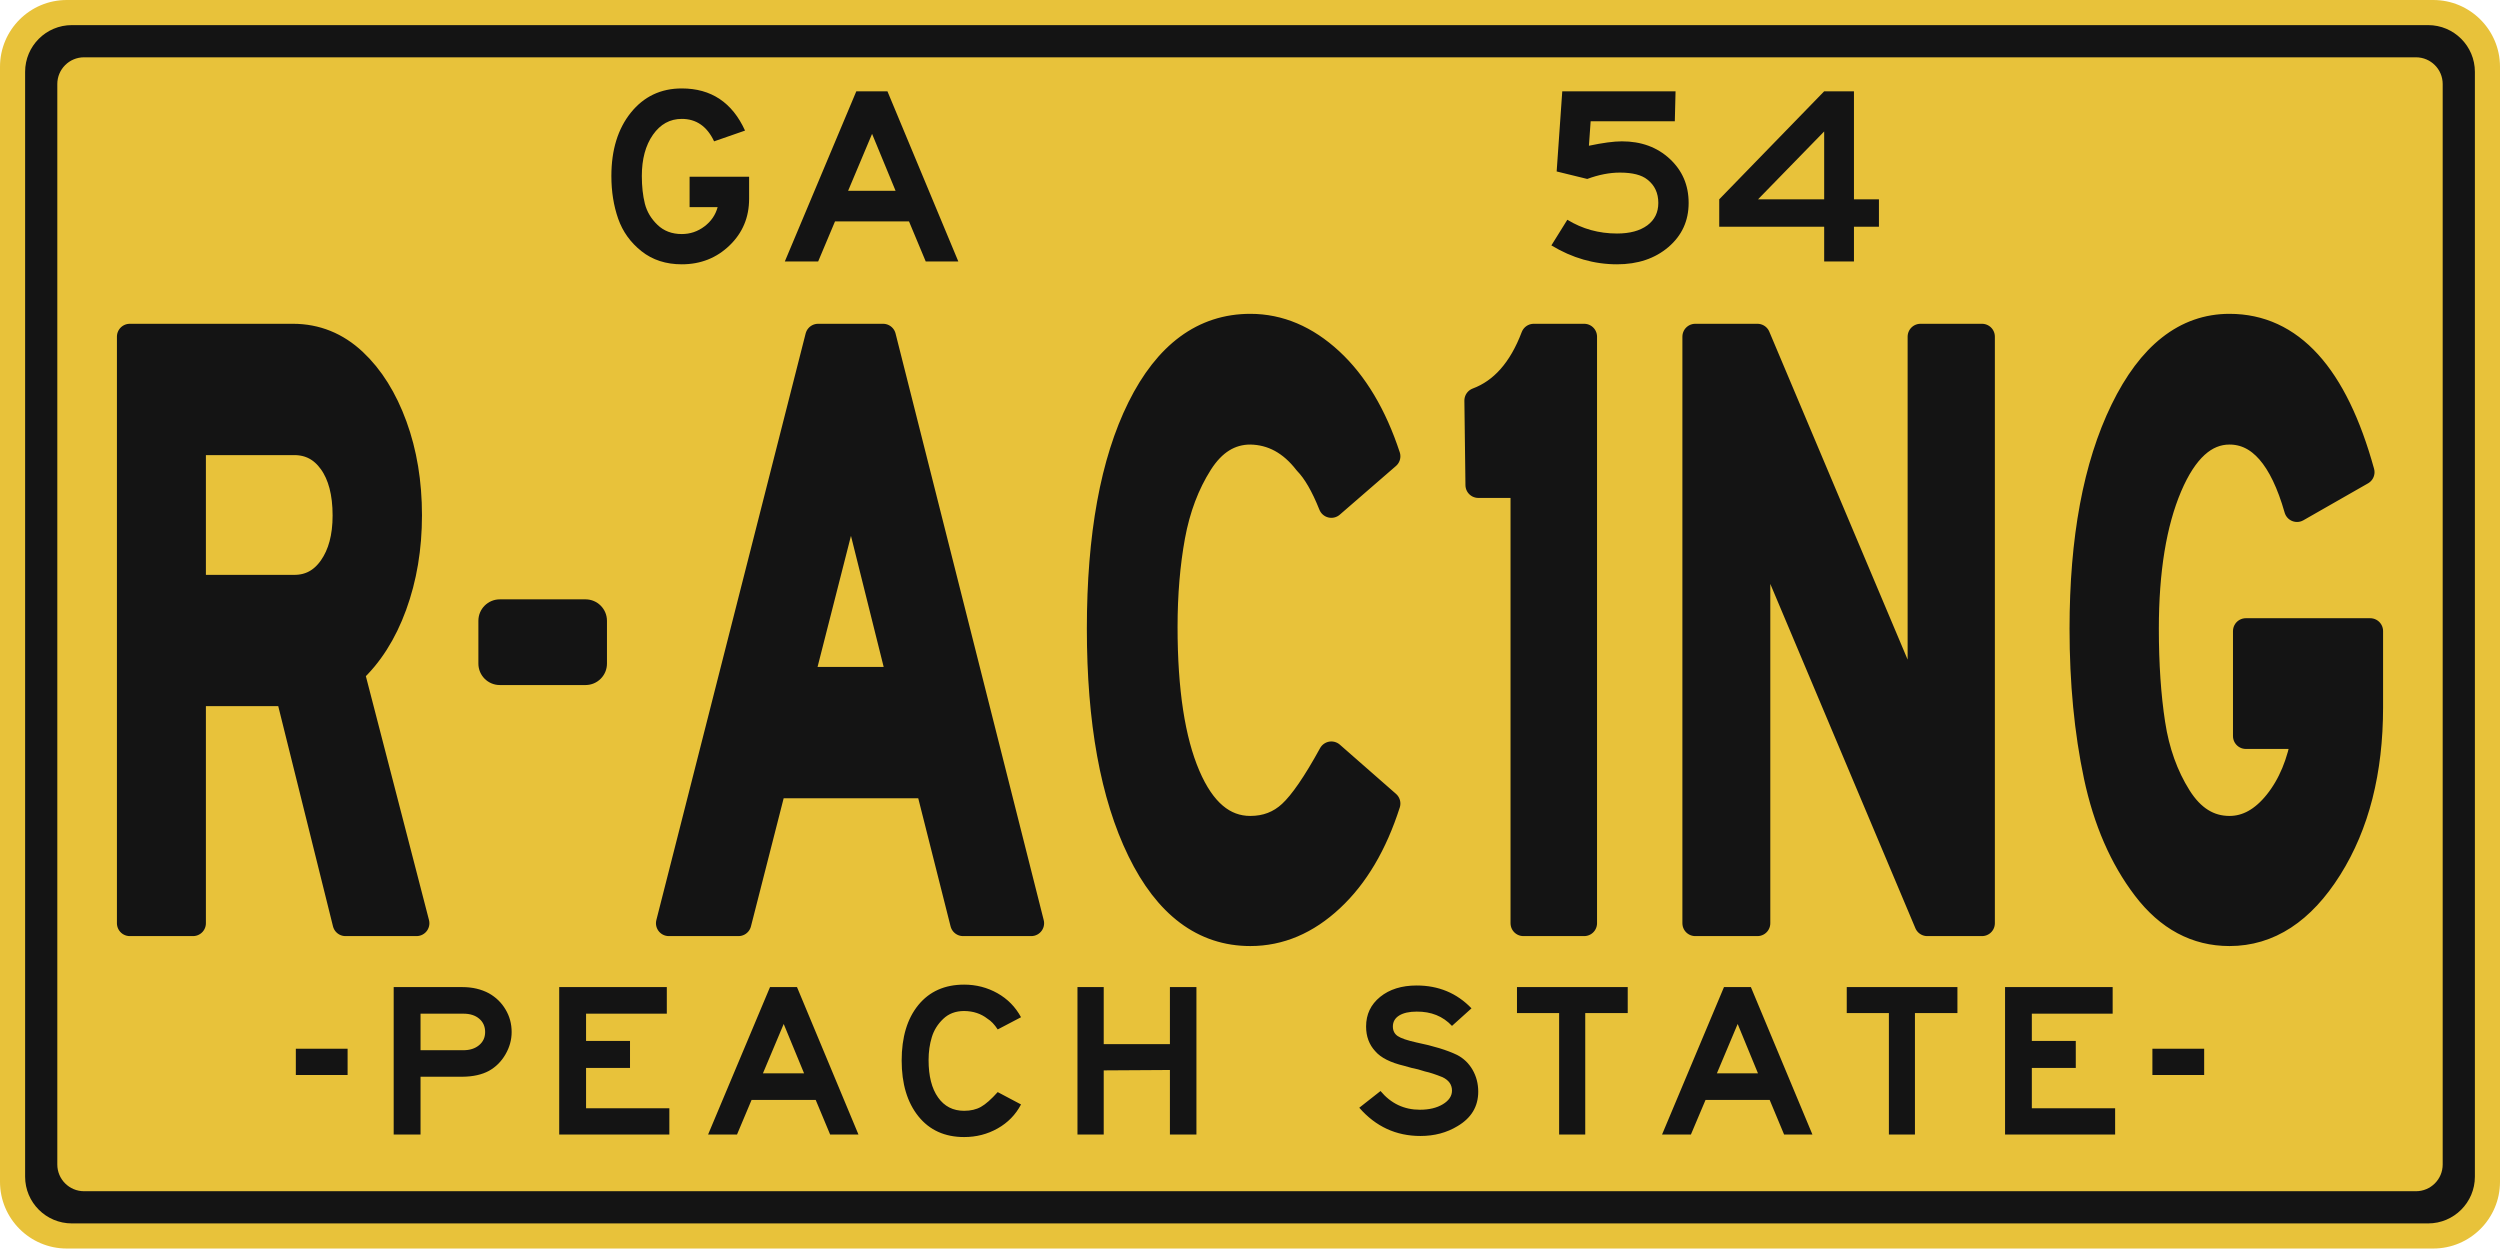
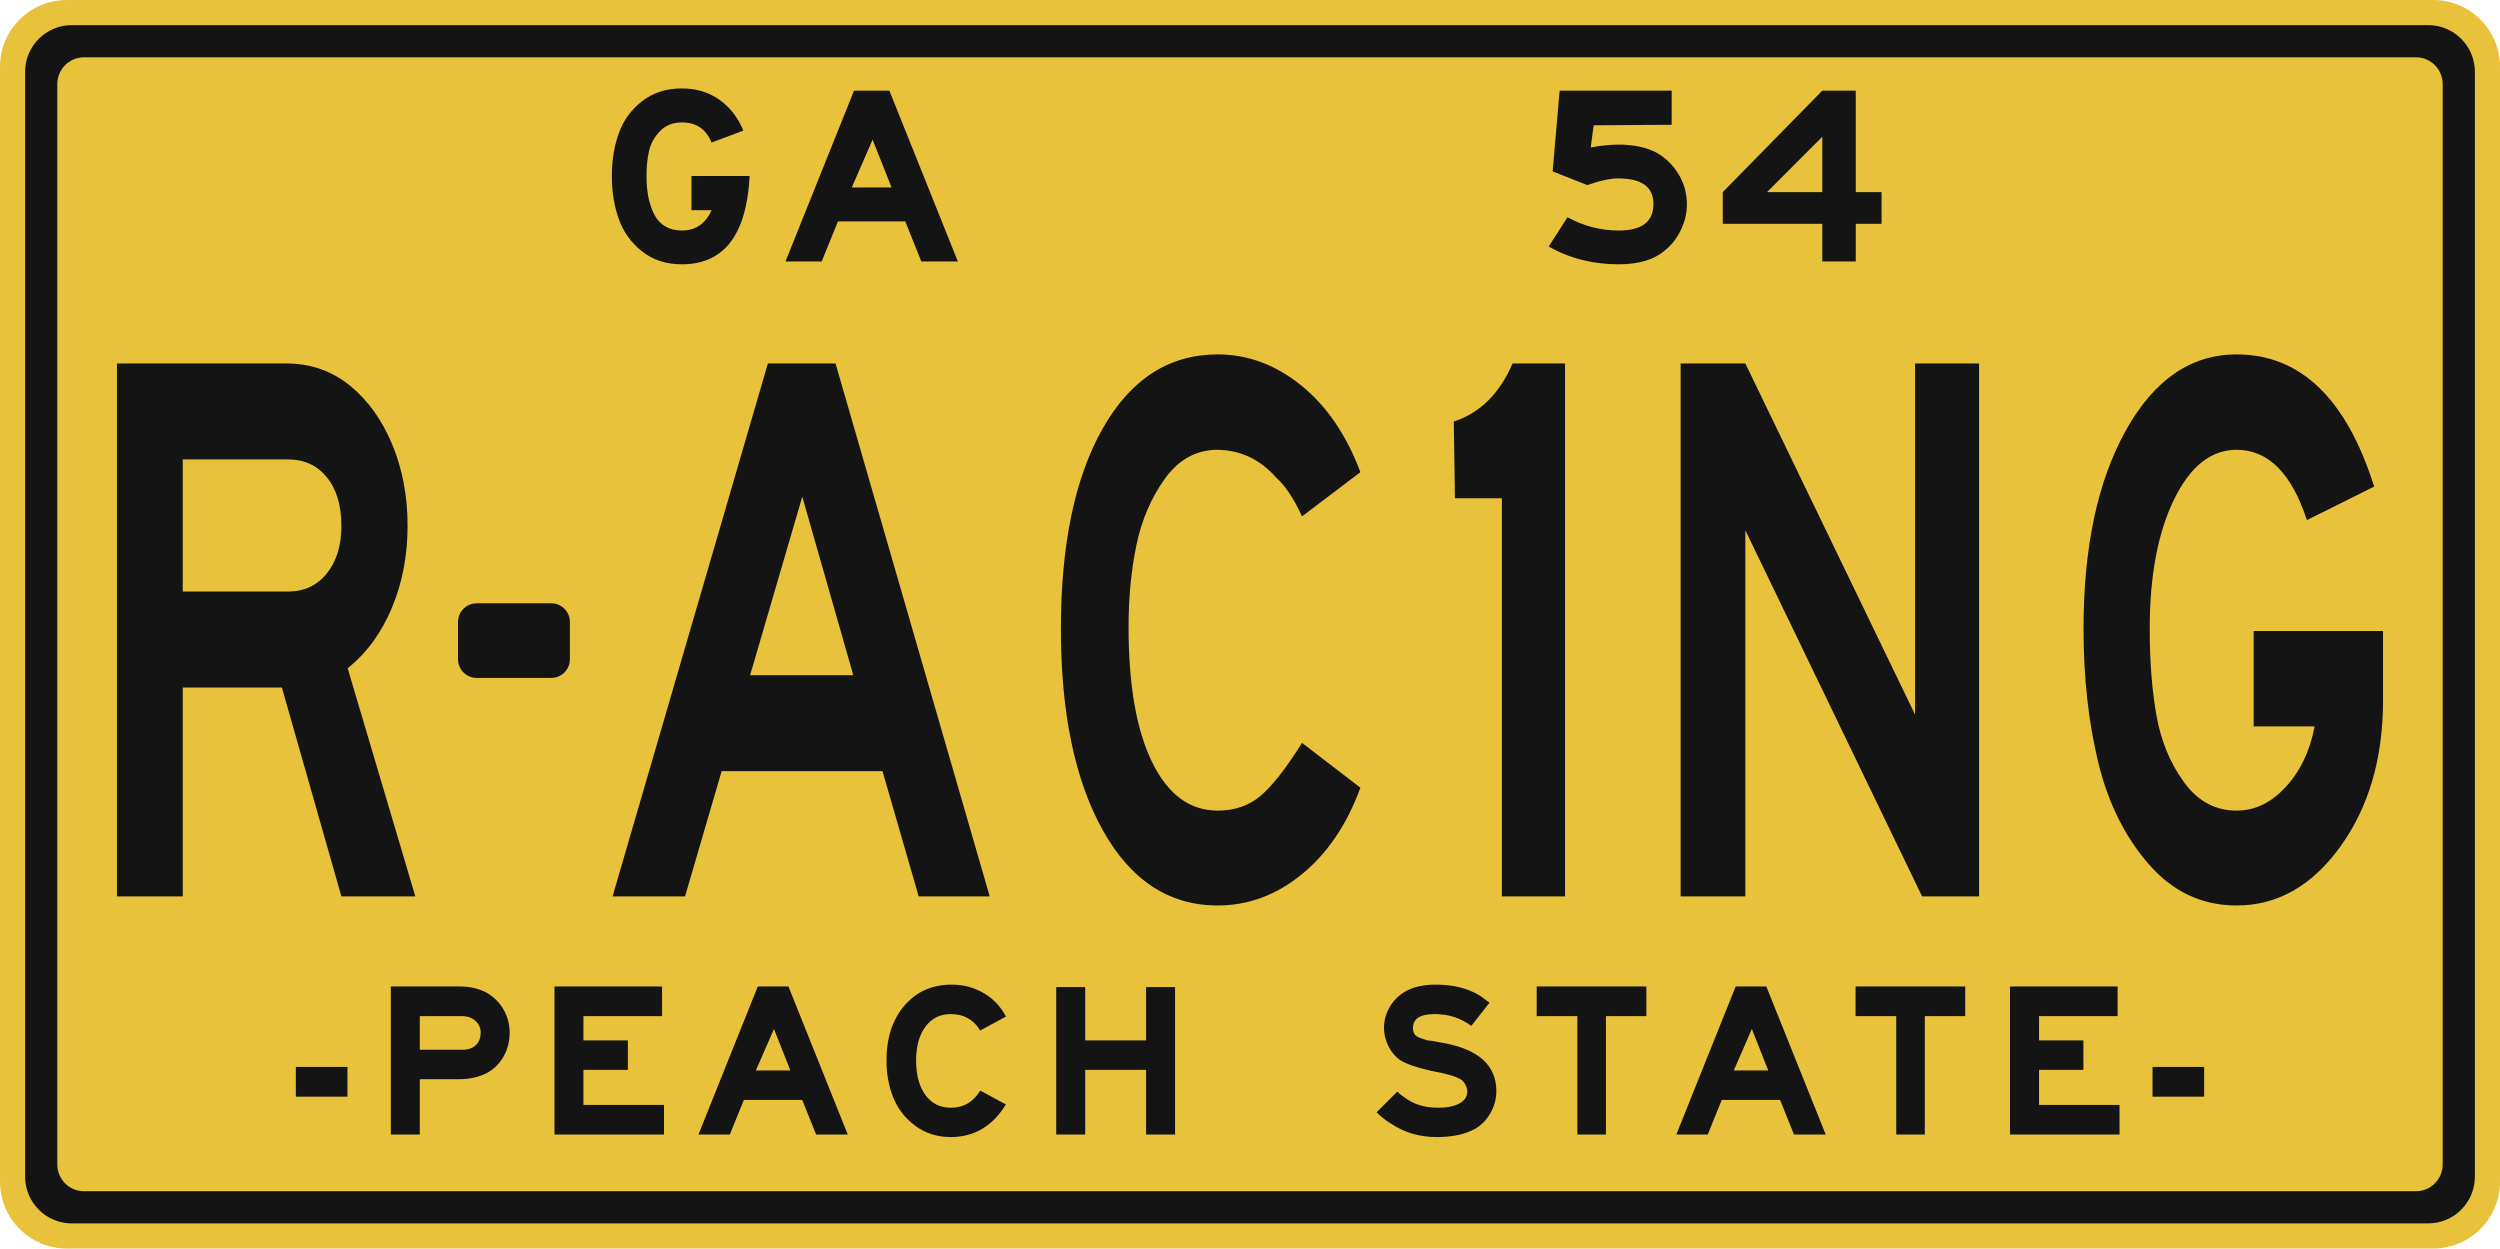
<svg xmlns="http://www.w3.org/2000/svg" width="37.428mm" height="18.692mm" viewBox="-0.858 -0.858 37.428 18.692">
  <path id="face" d="M0.142,-0.858H35.570A1.000,1.000 0 0 1 36.570,0.142V16.834A1.000,1.000 0 0 1 35.570,17.834H0.142A1.000,1.000 0 0 1 -0.858,16.834V0.142A1.000,1.000 0 0 1 0.142,-0.858Z" fill="#E8C23A" />
  <path id="rim" d="M0.218,-0.482H35.494A0.700,0.700 0 0 1 36.194,0.218V16.758A0.700,0.700 0 0 1 35.494,17.458H0.218A0.700,0.700 0 0 1 -0.482,16.758V0.218A0.700,0.700 0 0 1 0.218,-0.482ZM0.400,0.000H35.312A0.400,0.400 0 0 1 35.712,0.400V16.576A0.400,0.400 0 0 1 35.312,16.976H0.400A0.400,0.400 0 0 1 0.000,16.576V0.400A0.400,0.400 0 0 1 0.400,0.000Z" fill="#141414" fill-rule="evenodd" />
-   <path class="relief" d="M9.466 1.788H10.357V2.119Q10.357 2.534 10.065 2.816Q9.772 3.099 9.349 3.099Q8.993 3.099 8.746 2.903Q8.499 2.707 8.397 2.417Q8.295 2.126 8.295 1.777Q8.295 1.192 8.586 0.829Q8.878 0.466 9.349 0.466Q10.009 0.466 10.296 1.097L9.833 1.258Q9.675 0.922 9.349 0.922Q9.084 0.922 8.917 1.16Q8.751 1.398 8.751 1.777Q8.751 2.009 8.796 2.19Q8.842 2.371 8.985 2.508Q9.128 2.646 9.349 2.646Q9.537 2.646 9.688 2.532Q9.838 2.419 9.886 2.243H9.466ZM13.489 3.056H13.001L12.751 2.457H11.643L11.391 3.056H10.892L11.962 0.509H12.428ZM12.55 1.999 12.198 1.146 11.839 1.999Z" fill="#141414" fill-rule="evenodd" />
-   <path class="relief" d="M24.423 2.18Q24.423 2.582 24.12 2.841Q23.817 3.099 23.351 3.099Q22.836 3.099 22.368 2.816L22.607 2.432Q22.943 2.638 23.351 2.638Q23.638 2.638 23.804 2.516Q23.969 2.394 23.969 2.18Q23.969 1.958 23.806 1.831Q23.677 1.726 23.394 1.726Q23.162 1.726 22.905 1.821L22.447 1.709L22.531 0.509H24.227L24.216 0.957H22.956L22.93 1.324Q23.241 1.258 23.424 1.258Q23.857 1.258 24.14 1.52Q24.423 1.782 24.423 2.18ZM27.272 2.536H26.898V3.056H26.452V2.536H24.881V2.126L26.452 0.509H26.898V2.126H27.272ZM26.452 2.126V1.11L25.462 2.126Z" fill="#141414" fill-rule="evenodd" />
-   <path class="relief" d="M5.378 12.964H4.314L3.458 9.521H2.032V12.964H1.085V4.182H3.527Q4.048 4.182 4.442 4.551Q4.825 4.911 5.046 5.517Q5.267 6.123 5.267 6.856Q5.267 7.589 5.041 8.208Q4.815 8.828 4.405 9.205ZM4.314 6.86Q4.314 6.351 4.104 6.057Q3.894 5.763 3.548 5.763H2.032V7.941H3.548Q3.894 7.941 4.104 7.642Q4.314 7.343 4.314 6.86ZM14.581 12.964H13.56L13.039 10.9H10.725L10.198 12.964H9.155L11.39 4.182H12.363ZM12.618 9.319 11.884 6.377 11.134 9.319ZM19.915 11.172Q19.622 12.086 19.071 12.599Q18.521 13.113 17.861 13.113Q16.813 13.113 16.209 11.875Q15.606 10.637 15.606 8.555Q15.606 6.465 16.209 5.249Q16.813 4.033 17.861 4.033Q18.51 4.033 19.061 4.542Q19.611 5.051 19.915 5.973L19.074 6.702Q18.899 6.263 18.702 6.061Q18.356 5.613 17.861 5.605Q17.404 5.605 17.106 6.074Q16.808 6.544 16.693 7.168Q16.579 7.791 16.579 8.529Q16.579 9.96 16.92 10.755Q17.26 11.55 17.861 11.55Q18.218 11.55 18.468 11.317Q18.718 11.085 19.074 10.435ZM22.859 12.964H21.949V6.404H21.274L21.258 5.139Q21.822 4.928 22.104 4.182H22.859ZM28.815 12.964H27.995L25.453 6.931V12.964H24.522V4.182H25.453L27.894 9.969V4.182H28.815ZM32.765 8.59H34.627V9.732Q34.627 11.164 34.015 12.138Q33.403 13.113 32.52 13.113Q31.775 13.113 31.259 12.437Q30.743 11.761 30.53 10.76Q30.318 9.758 30.318 8.555Q30.318 6.535 30.927 5.284Q31.536 4.033 32.52 4.033Q33.898 4.033 34.499 6.211L33.531 6.764Q33.201 5.605 32.52 5.605Q31.967 5.605 31.618 6.426Q31.27 7.247 31.27 8.555Q31.27 9.354 31.366 9.978Q31.461 10.602 31.759 11.076Q32.057 11.55 32.52 11.55Q32.914 11.55 33.228 11.159Q33.541 10.768 33.643 10.162H32.765Z" fill="#141414" fill-rule="evenodd" stroke="#141414" stroke-width="0.385" stroke-linejoin="round" />
-   <path class="relief" d="M6.625,8.115H7.909A0.321,0.321 0 0 1 8.229,8.435V9.077A0.321,0.321 0 0 1 7.909,9.398H6.625A0.321,0.321 0 0 1 6.304,9.077V8.435A0.321,0.321 0 0 1 6.625,8.115Z" fill="#141414" fill-rule="evenodd" />
-   <path class="relief" d="M4.346 15.236H3.571V14.843H4.346ZM6.802 14.593Q6.802 14.768 6.709 14.928Q6.616 15.088 6.462 15.174Q6.303 15.26 6.065 15.262H5.438V16.127H5.036V13.92H6.065Q6.288 13.92 6.462 14.013Q6.621 14.103 6.711 14.256Q6.802 14.408 6.802 14.593ZM6.405 14.593Q6.405 14.468 6.316 14.393Q6.228 14.318 6.08 14.318H5.438V14.865H6.08Q6.224 14.865 6.314 14.79Q6.405 14.715 6.405 14.593ZM9.163 16.127H7.514V13.92H9.125V14.318H7.916V14.726H8.574V15.13H7.916V15.734H9.163ZM11.994 16.127H11.57L11.354 15.609H10.394L10.176 16.127H9.743L10.67 13.92H11.074ZM11.18 15.211 10.875 14.472 10.564 15.211ZM14.428 15.677Q14.307 15.907 14.078 16.036Q13.85 16.165 13.576 16.165Q13.141 16.165 12.891 15.854Q12.641 15.542 12.641 15.019Q12.641 14.494 12.891 14.188Q13.141 13.883 13.576 13.883Q13.845 13.883 14.074 14.011Q14.302 14.139 14.428 14.371L14.079 14.554Q14.007 14.443 13.925 14.393Q13.781 14.28 13.576 14.278Q13.386 14.278 13.263 14.396Q13.139 14.514 13.092 14.671Q13.044 14.827 13.044 15.013Q13.044 15.372 13.186 15.572Q13.327 15.772 13.576 15.772Q13.724 15.772 13.828 15.713Q13.932 15.655 14.079 15.492ZM17.054 16.127H16.657V15.161L15.666 15.167V16.127H15.273V13.92H15.666V14.774H16.657V13.92H17.054ZM21.273 15.485Q21.273 15.818 20.964 16.001Q20.721 16.149 20.408 16.149Q19.861 16.149 19.492 15.726L19.81 15.476Q20.044 15.756 20.399 15.756Q20.607 15.756 20.743 15.674Q20.88 15.591 20.88 15.47Q20.88 15.337 20.739 15.269Q20.58 15.205 20.476 15.183L20.373 15.152L20.276 15.13L20.165 15.099Q19.856 15.026 19.731 14.88Q19.594 14.732 19.594 14.51Q19.594 14.238 19.804 14.067Q20.015 13.896 20.351 13.896Q20.843 13.896 21.172 14.238L20.88 14.501Q20.677 14.284 20.351 14.287Q20.185 14.287 20.09 14.345Q19.995 14.404 19.995 14.51Q19.995 14.604 20.067 14.653Q20.139 14.702 20.344 14.748Q20.73 14.827 20.955 14.935Q21.103 15.011 21.188 15.158Q21.273 15.306 21.273 15.485ZM23.511 14.309H22.875V16.127H22.484V14.309H21.853V13.92H23.511ZM26.276 16.127H25.852L25.636 15.609H24.676L24.457 16.127H24.025L24.952 13.92H25.355ZM25.461 15.211 25.157 14.472 24.846 15.211ZM28.447 14.309H27.811V16.127H27.421V14.309H26.79V13.92H28.447ZM30.808 16.127H29.16V13.92H30.771V14.318H29.561V14.726H30.219V15.13H29.561V15.734H30.808ZM32.141 15.236H31.366V14.843H32.141Z" fill="#141414" fill-rule="evenodd" />
+   <path class="relief" d="M10.365 1.777Q10.296 3.099 9.351 3.099Q8.998 3.099 8.752 2.904Q8.507 2.708 8.405 2.418Q8.302 2.128 8.302 1.779Q8.302 1.43 8.405 1.141Q8.507 0.852 8.752 0.659Q8.998 0.466 9.351 0.466Q9.67 0.466 9.909 0.633Q10.148 0.801 10.271 1.097L9.795 1.276Q9.673 0.975 9.351 0.975Q9.146 0.975 9.021 1.108Q8.895 1.24 8.858 1.404Q8.821 1.568 8.821 1.777Q8.821 1.931 8.843 2.061Q8.865 2.192 8.92 2.318Q8.975 2.445 9.083 2.519Q9.192 2.593 9.351 2.593Q9.66 2.593 9.795 2.289H9.494V1.777ZM13.482 3.056H12.935L12.695 2.457H11.687L11.444 3.056H10.902L11.928 0.499H12.457ZM12.49 1.949 12.206 1.233 11.894 1.949Z" fill="#141414" fill-rule="evenodd" />
+   <path class="relief" d="M24.397 2.204Q24.397 2.391 24.31 2.578Q24.223 2.764 24.075 2.884Q23.834 3.099 23.377 3.099Q22.796 3.099 22.328 2.833L22.61 2.394Q22.968 2.593 23.377 2.593Q23.896 2.593 23.896 2.197Q23.896 1.813 23.369 1.813Q23.19 1.813 22.906 1.913L22.387 1.708L22.492 0.499H24.169V1.01L23.001 1.018L22.957 1.35Q23.185 1.307 23.377 1.307Q23.712 1.307 23.947 1.43Q24.156 1.552 24.277 1.758Q24.397 1.964 24.397 2.204ZM27.311 2.493H26.925V3.056H26.424V2.493H24.934V2.018L26.424 0.499H26.925V2.018H27.311ZM26.424 2.018V1.189L25.596 2.018Z" fill="#141414" fill-rule="evenodd" />
+   <path class="relief" d="M5.36 12.562H4.253L3.362 9.435H1.878V12.562H0.893V4.584H3.434Q3.976 4.584 4.386 4.919Q4.785 5.246 5.014 5.796Q5.244 6.347 5.244 7.013Q5.244 7.679 5.009 8.242Q4.774 8.804 4.347 9.147ZM4.253 7.017Q4.253 6.554 4.035 6.287Q3.816 6.02 3.456 6.02H1.878V7.998H3.456Q3.816 7.998 4.035 7.727Q4.253 7.456 4.253 7.017ZM13.959 12.562H12.896L12.354 10.687H9.946L9.398 12.562H8.313L10.638 4.584H11.651ZM11.917 9.251 11.153 6.578 10.372 9.251ZM19.509 10.935Q19.205 11.764 18.632 12.231Q18.059 12.698 17.372 12.698Q16.282 12.698 15.653 11.573Q15.025 10.448 15.025 8.557Q15.025 6.658 15.653 5.553Q16.282 4.448 17.372 4.448Q18.048 4.448 18.621 4.911Q19.194 5.373 19.509 6.211L18.635 6.873Q18.452 6.474 18.247 6.291Q17.887 5.884 17.372 5.876Q16.896 5.876 16.586 6.303Q16.276 6.73 16.157 7.296Q16.038 7.863 16.038 8.533Q16.038 9.834 16.392 10.556Q16.747 11.278 17.372 11.278Q17.743 11.278 18.003 11.066Q18.264 10.855 18.635 10.264ZM22.573 12.562H21.627V6.602H20.924L20.907 5.453Q21.494 5.262 21.787 4.584H22.573ZM28.771 12.562H27.918L25.272 7.081V12.562H24.303V4.584H25.272L27.813 9.841V4.584H28.771ZM32.882 8.589H34.819V9.626Q34.819 10.927 34.183 11.812Q33.546 12.698 32.627 12.698Q31.852 12.698 31.315 12.084Q30.778 11.469 30.556 10.56Q30.335 9.65 30.335 8.557Q30.335 6.722 30.969 5.585Q31.603 4.448 32.627 4.448Q34.061 4.448 34.686 6.427L33.679 6.929Q33.336 5.876 32.627 5.876Q32.051 5.876 31.689 6.622Q31.326 7.368 31.326 8.557Q31.326 9.283 31.426 9.849Q31.525 10.416 31.835 10.847Q32.145 11.278 32.627 11.278Q33.037 11.278 33.363 10.923Q33.69 10.568 33.795 10.017H32.882Z" fill="#141414" fill-rule="evenodd" />
+   <path class="relief" d="M6.278,8.174H7.395A0.279,0.279 0 0 1 7.674,8.453V9.012A0.279,0.279 0 0 1 7.395,9.291H6.278A0.279,0.279 0 0 1 5.999,9.012V8.453A0.279,0.279 0 0 1 6.278,8.174Z" fill="#141414" fill-rule="evenodd" />
+   <path class="relief" d="M4.344 15.56H3.571V15.115H4.344ZM6.772 14.603Q6.772 14.796 6.683 14.956Q6.593 15.117 6.433 15.205Q6.247 15.301 6.006 15.299H5.427V16.127H4.993V13.911H6.028Q6.258 13.911 6.433 14.007Q6.593 14.102 6.683 14.259Q6.772 14.417 6.772 14.603ZM6.338 14.603Q6.338 14.496 6.261 14.426Q6.183 14.355 6.063 14.355H5.427V14.858H6.063Q6.192 14.858 6.265 14.789Q6.338 14.72 6.338 14.603ZM9.083 16.127H7.443V13.911H9.054V14.355H7.877V14.718H8.542V15.159H7.877V15.684H9.083ZM11.834 16.127H11.36L11.152 15.609H10.279L10.068 16.127H9.599L10.487 13.911H10.946ZM10.975 15.168 10.729 14.547 10.458 15.168ZM14.202 15.677Q13.901 16.165 13.376 16.165Q13.07 16.165 12.844 15.996Q12.618 15.828 12.516 15.575Q12.414 15.323 12.414 15.019Q12.414 14.51 12.683 14.196Q12.953 13.883 13.389 13.883Q13.651 13.883 13.868 14.009Q14.085 14.135 14.202 14.361L13.817 14.57Q13.668 14.324 13.376 14.324Q13.139 14.324 12.998 14.511Q12.857 14.698 12.857 15.019Q12.857 15.345 12.997 15.536Q13.136 15.726 13.376 15.726Q13.664 15.726 13.817 15.469ZM16.734 16.127H16.3V15.159H15.389V16.127H14.955V13.92H15.389V14.718H16.3V13.92H16.734ZM21.544 15.478Q21.544 15.651 21.457 15.804Q21.371 15.957 21.227 16.041Q21.007 16.165 20.653 16.165Q20.263 16.165 19.97 15.965Q19.88 15.917 19.751 15.795L20.061 15.485Q20.201 15.613 20.343 15.67Q20.484 15.726 20.675 15.726Q20.872 15.726 20.991 15.662Q21.109 15.598 21.109 15.485Q21.109 15.436 21.08 15.38Q21.052 15.325 21.007 15.299Q20.901 15.234 20.569 15.174Q20.241 15.099 20.103 15.013Q19.995 14.937 19.928 14.804Q19.862 14.671 19.862 14.532Q19.862 14.366 19.945 14.222Q20.028 14.078 20.172 13.991Q20.354 13.883 20.637 13.883Q21.034 13.883 21.302 14.051Q21.362 14.093 21.442 14.153L21.169 14.501Q20.932 14.324 20.622 14.324Q20.296 14.324 20.296 14.532Q20.296 14.638 20.38 14.671Q20.385 14.676 20.511 14.718L20.584 14.725L20.659 14.74L20.761 14.758Q21.544 14.904 21.544 15.478ZM23.79 14.355H23.185V16.127H22.757V14.355H22.148V13.911H23.79ZM26.475 16.127H26L25.792 15.609H24.919L24.709 16.127H24.239L25.127 13.911H25.586ZM25.615 15.168 25.369 14.547 25.099 15.168ZM28.564 14.355H27.959V16.127H27.531V14.355H26.922V13.911H28.564ZM30.874 16.127H29.234V13.911H30.845V14.355H29.669V14.718H30.333V15.159H29.669V15.684H30.874ZM32.141 15.56H31.368V15.115H32.141Z" fill="#141414" fill-rule="evenodd" />
</svg>
